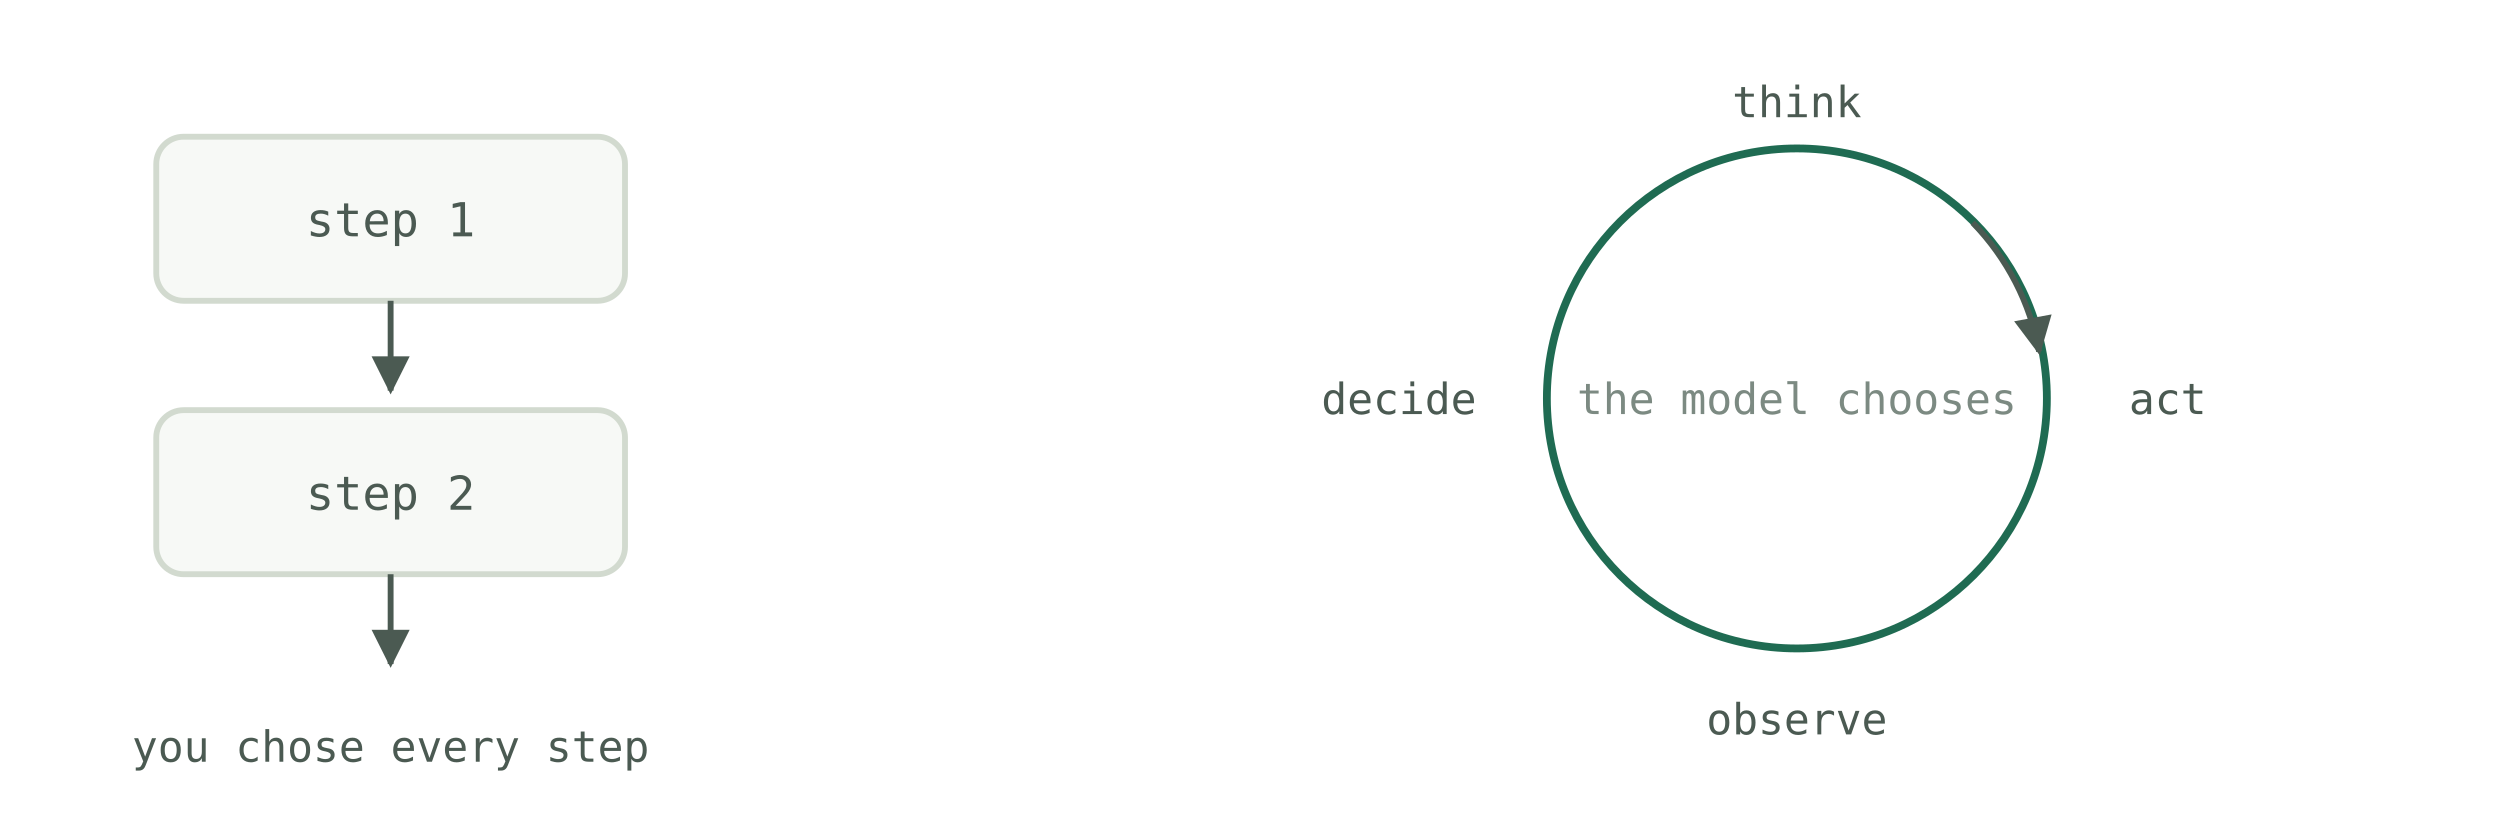
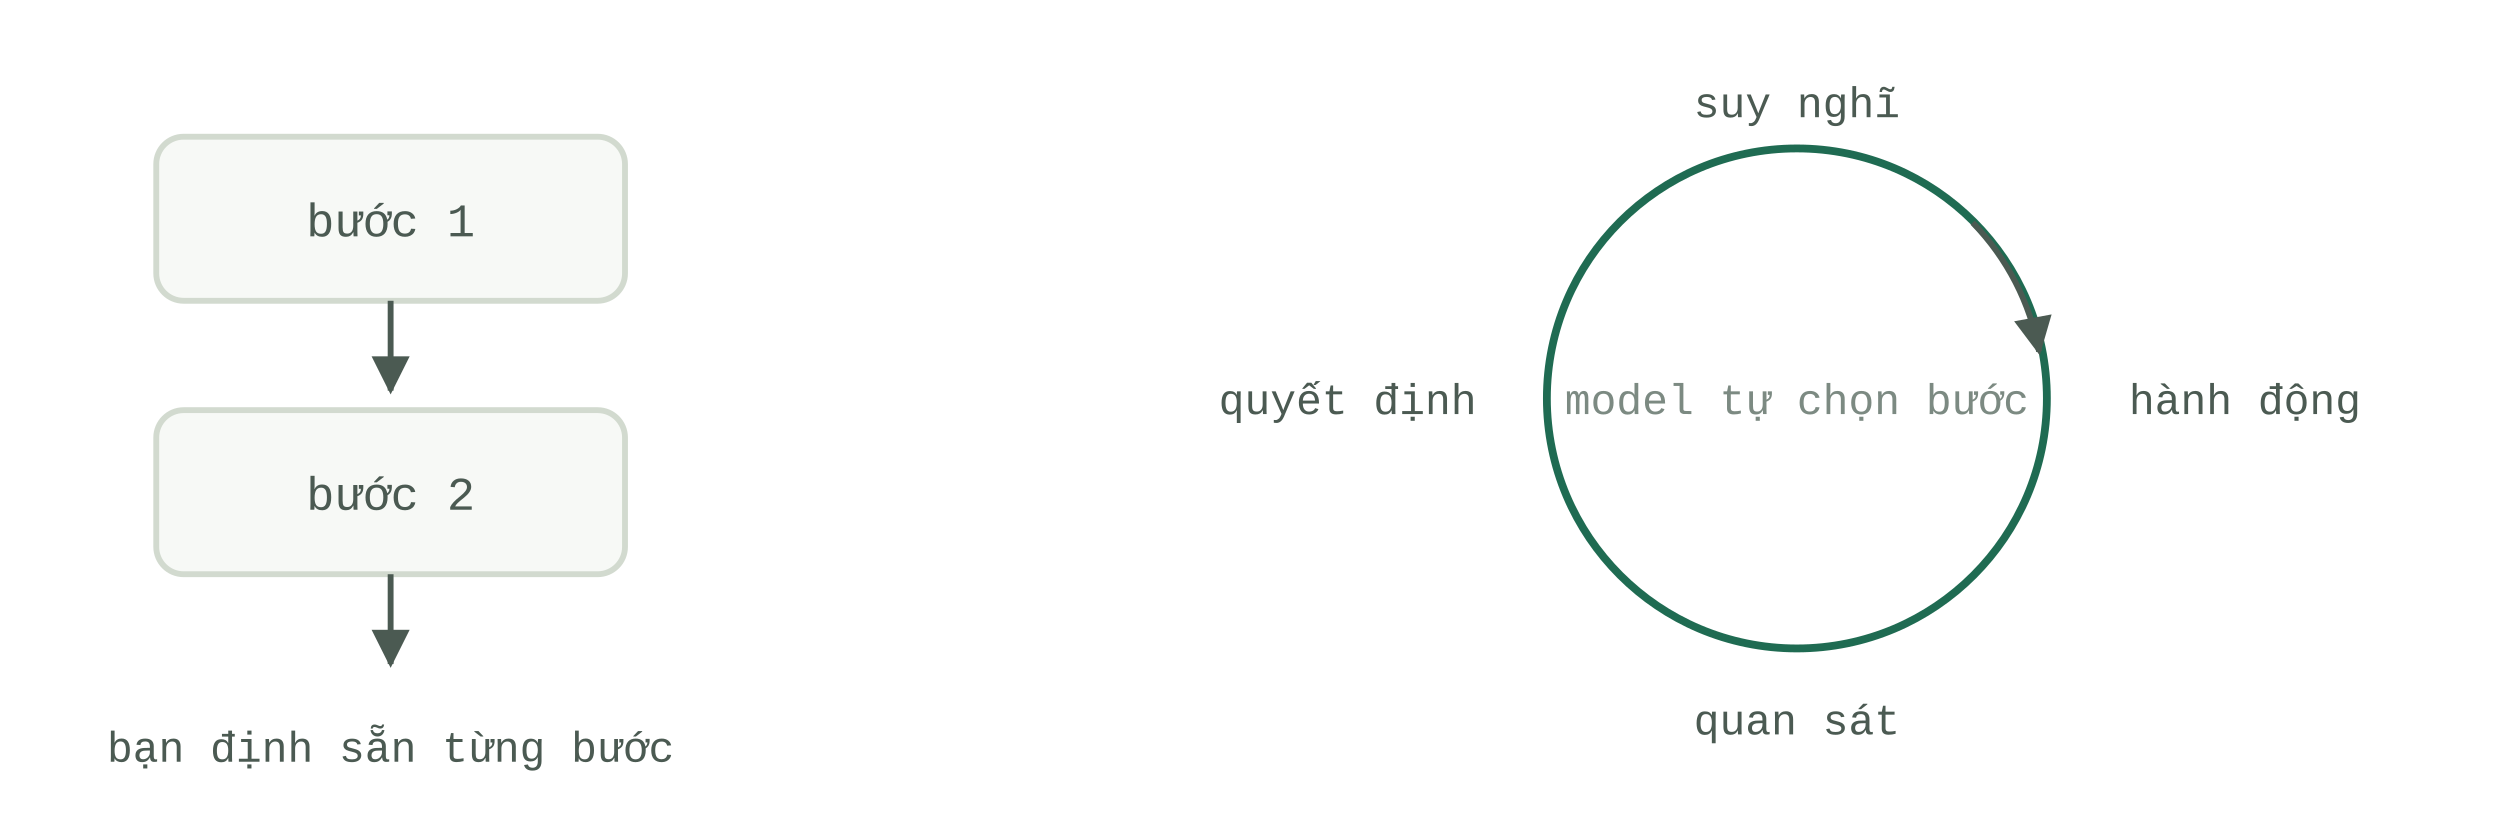
- <svg xmlns="http://www.w3.org/2000/svg" viewBox="0 0 640 215" font-family="ui-monospace,Menlo,Consolas,monospace" font-size="12">
+ <svg xmlns="http://www.w3.org/2000/svg" viewBox="0 0 640 215" font-family="Monaco,'Courier New',Consolas,monospace" font-size="12">
  <defs>
    <marker id="a" viewBox="0 0 10 10" refX="9" refY="5" markerWidth="6.5" markerHeight="6.5" orient="auto-start-reverse">
      <path d="M0 0L10 5L0 10z" fill="#4B5A52" />
    </marker>
  </defs>
  <rect x="40" y="35" width="120" height="42" rx="7" fill="#F7F9F6" stroke="#D2DACF" stroke-width="1.5" />
-   <text x="100.0" y="60.5" text-anchor="middle" fill="#4B5A52">step 1</text>
+   <text x="100.0" y="60.5" text-anchor="middle" fill="#4B5A52">bước 1</text>
  <line x1="100" y1="77" x2="100" y2="100" stroke="#4B5A52" stroke-width="1.5" marker-end="url(#a)" />
  <rect x="40" y="105" width="120" height="42" rx="7" fill="#F7F9F6" stroke="#D2DACF" stroke-width="1.5" />
-   <text x="100.0" y="130.5" text-anchor="middle" fill="#4B5A52">step 2</text>
+   <text x="100.0" y="130.5" text-anchor="middle" fill="#4B5A52">bước 2</text>
  <line x1="100" y1="147" x2="100" y2="170" stroke="#4B5A52" stroke-width="1.5" marker-end="url(#a)" />
-   <text x="100" y="195" text-anchor="middle" fill="#4B5A52" font-size="11">you chose every step</text>
+   <text x="100" y="195" text-anchor="middle" fill="#4B5A52" font-size="11">bạn định sẵn từng bước</text>
  <circle cx="460" cy="102" r="64" fill="none" stroke="#1F6B52" stroke-width="2" />
  <path d="M505 57 A 64 64 0 0 1 522 90" fill="none" stroke="#4B5A52" stroke-width="1.5" marker-end="url(#a)" />
-   <text x="460" y="30" text-anchor="middle" fill="#4B5A52" font-size="11">think</text>
-   <text x="545" y="106" text-anchor="start" fill="#4B5A52" font-size="11">act</text>
-   <text x="460" y="188" text-anchor="middle" fill="#4B5A52" font-size="11">observe</text>
-   <text x="378" y="106" text-anchor="end" fill="#4B5A52" font-size="11">decide</text>
-   <text x="460" y="106" text-anchor="middle" fill="#7C8A82" font-size="11">the model chooses</text>
+   <text x="460" y="30" text-anchor="middle" fill="#4B5A52" font-size="11">suy nghĩ</text>
+   <text x="545" y="106" text-anchor="start" fill="#4B5A52" font-size="11">hành động</text>
+   <text x="460" y="188" text-anchor="middle" fill="#4B5A52" font-size="11">quan sát</text>
+   <text x="378" y="106" text-anchor="end" fill="#4B5A52" font-size="11">quyết định</text>
+   <text x="460" y="106" text-anchor="middle" fill="#7C8A82" font-size="11">model tự chọn bước</text>
</svg>
